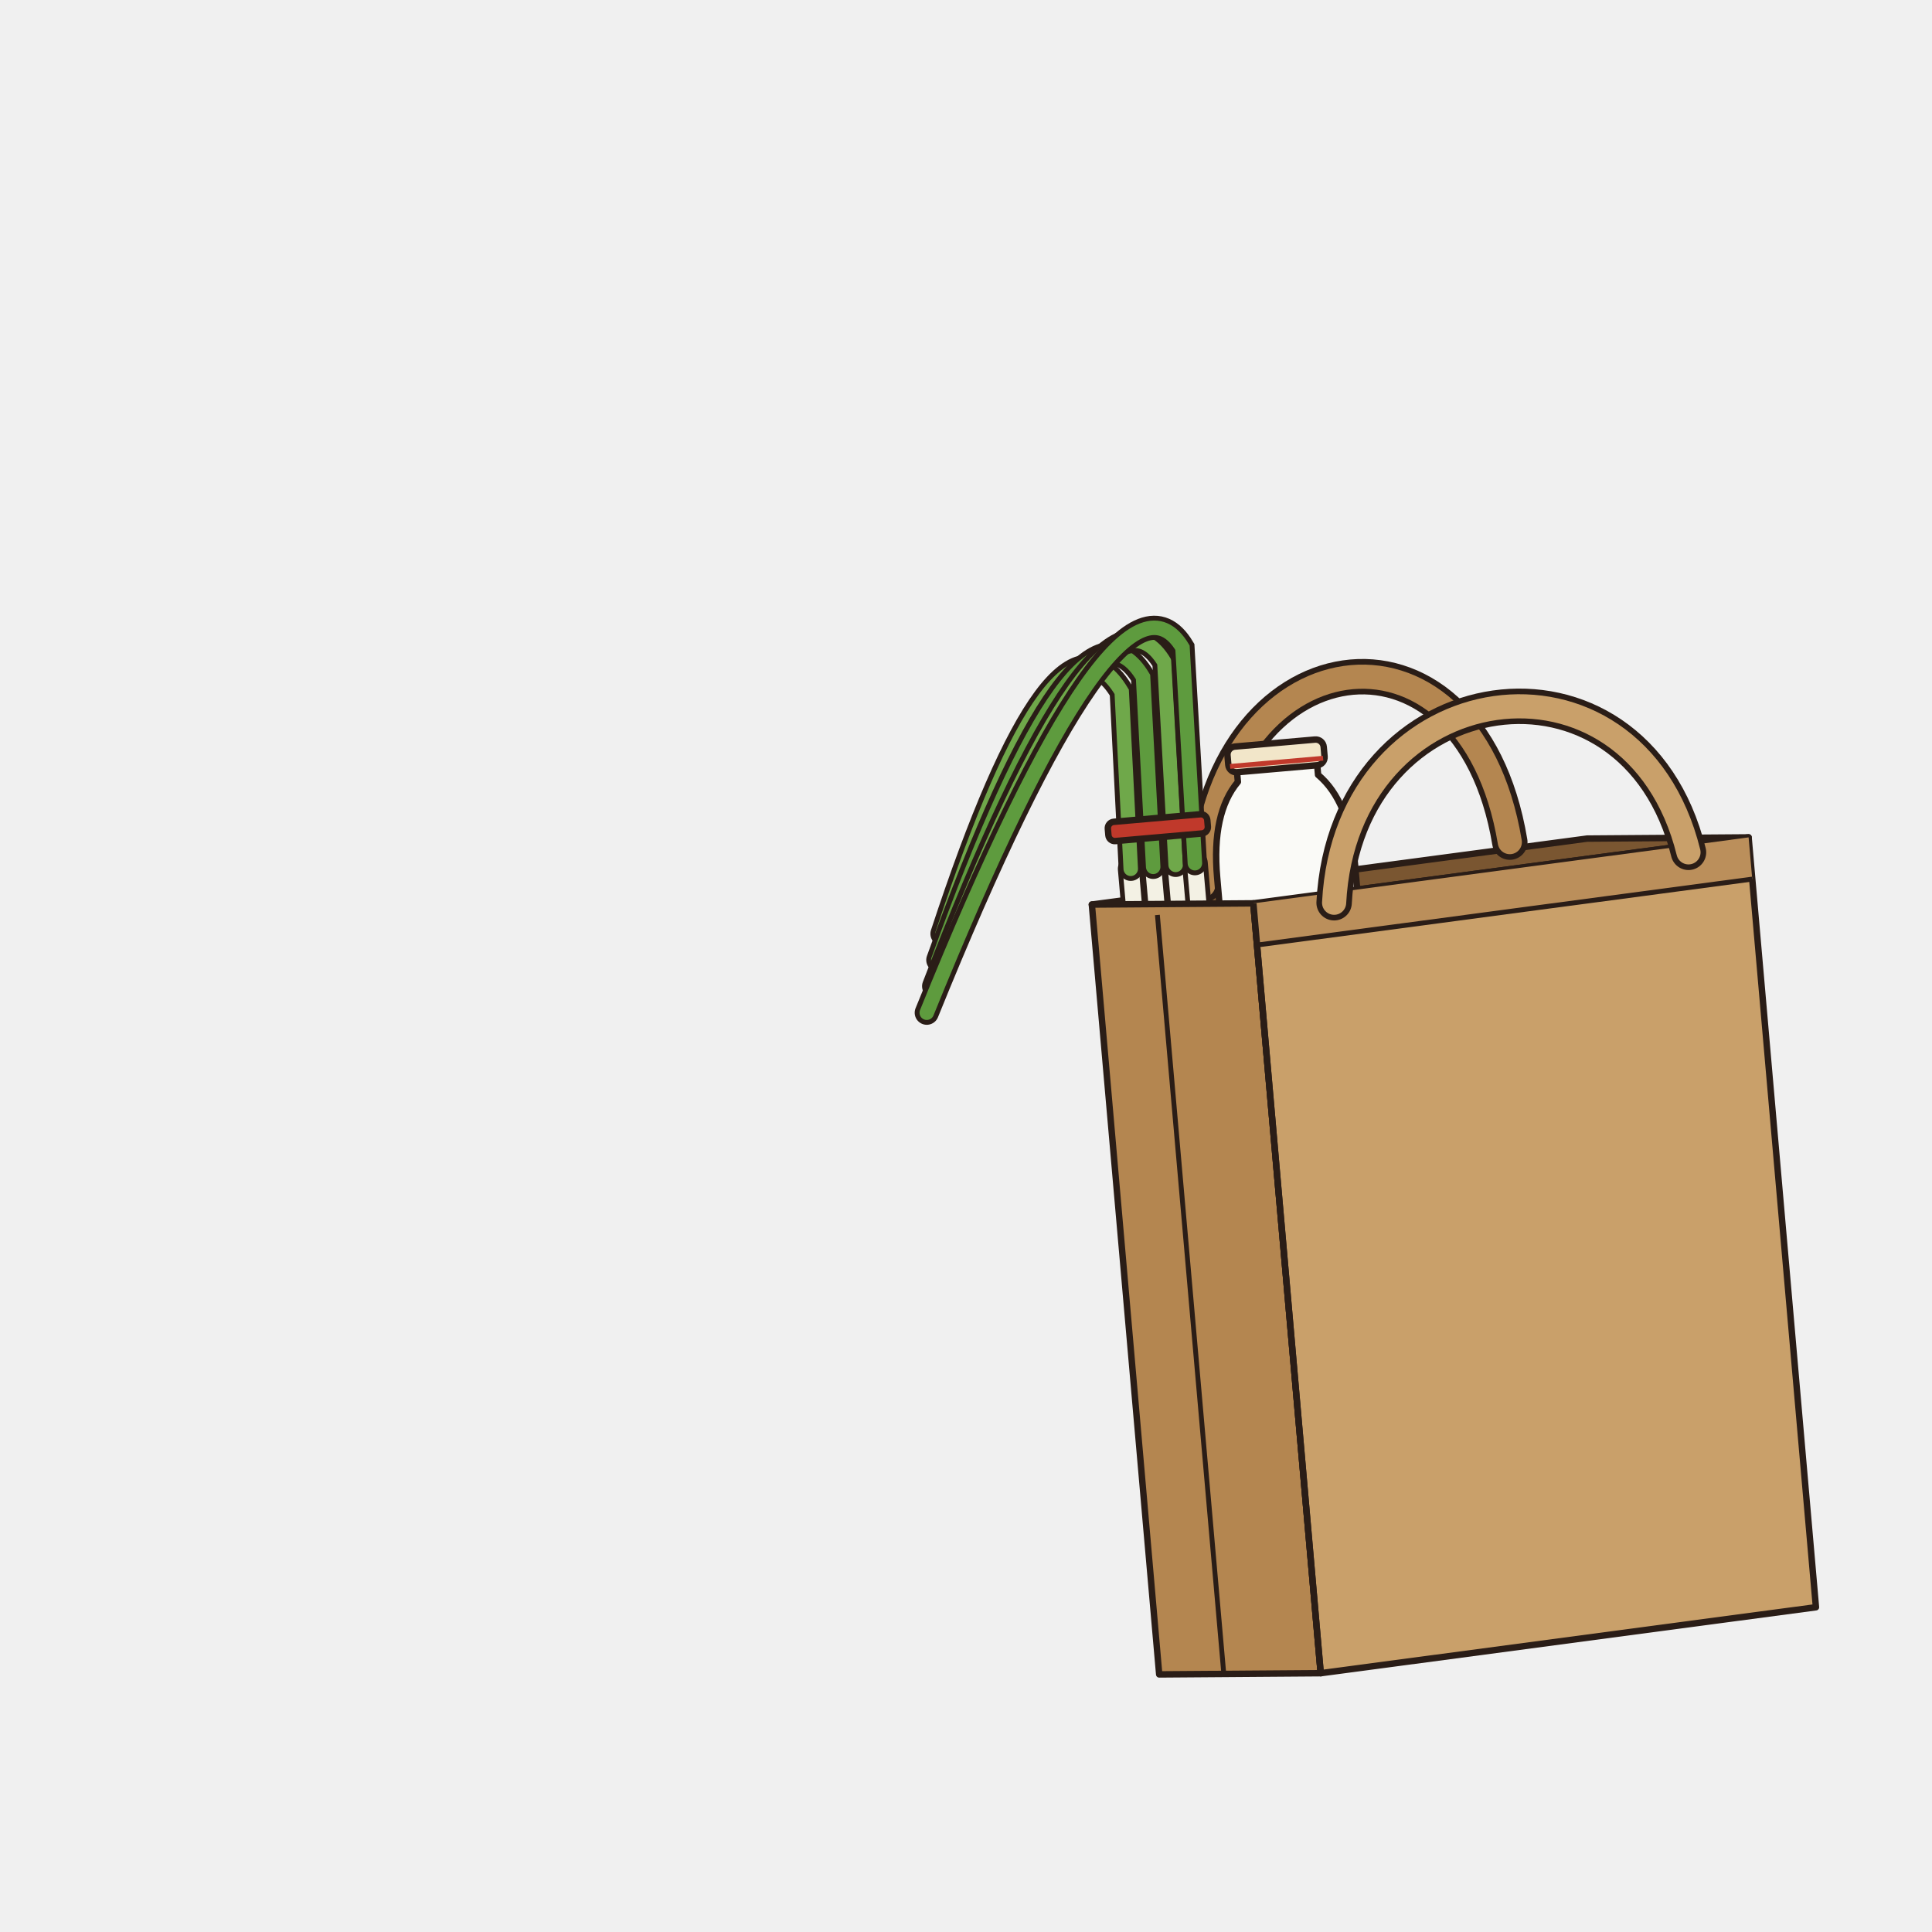
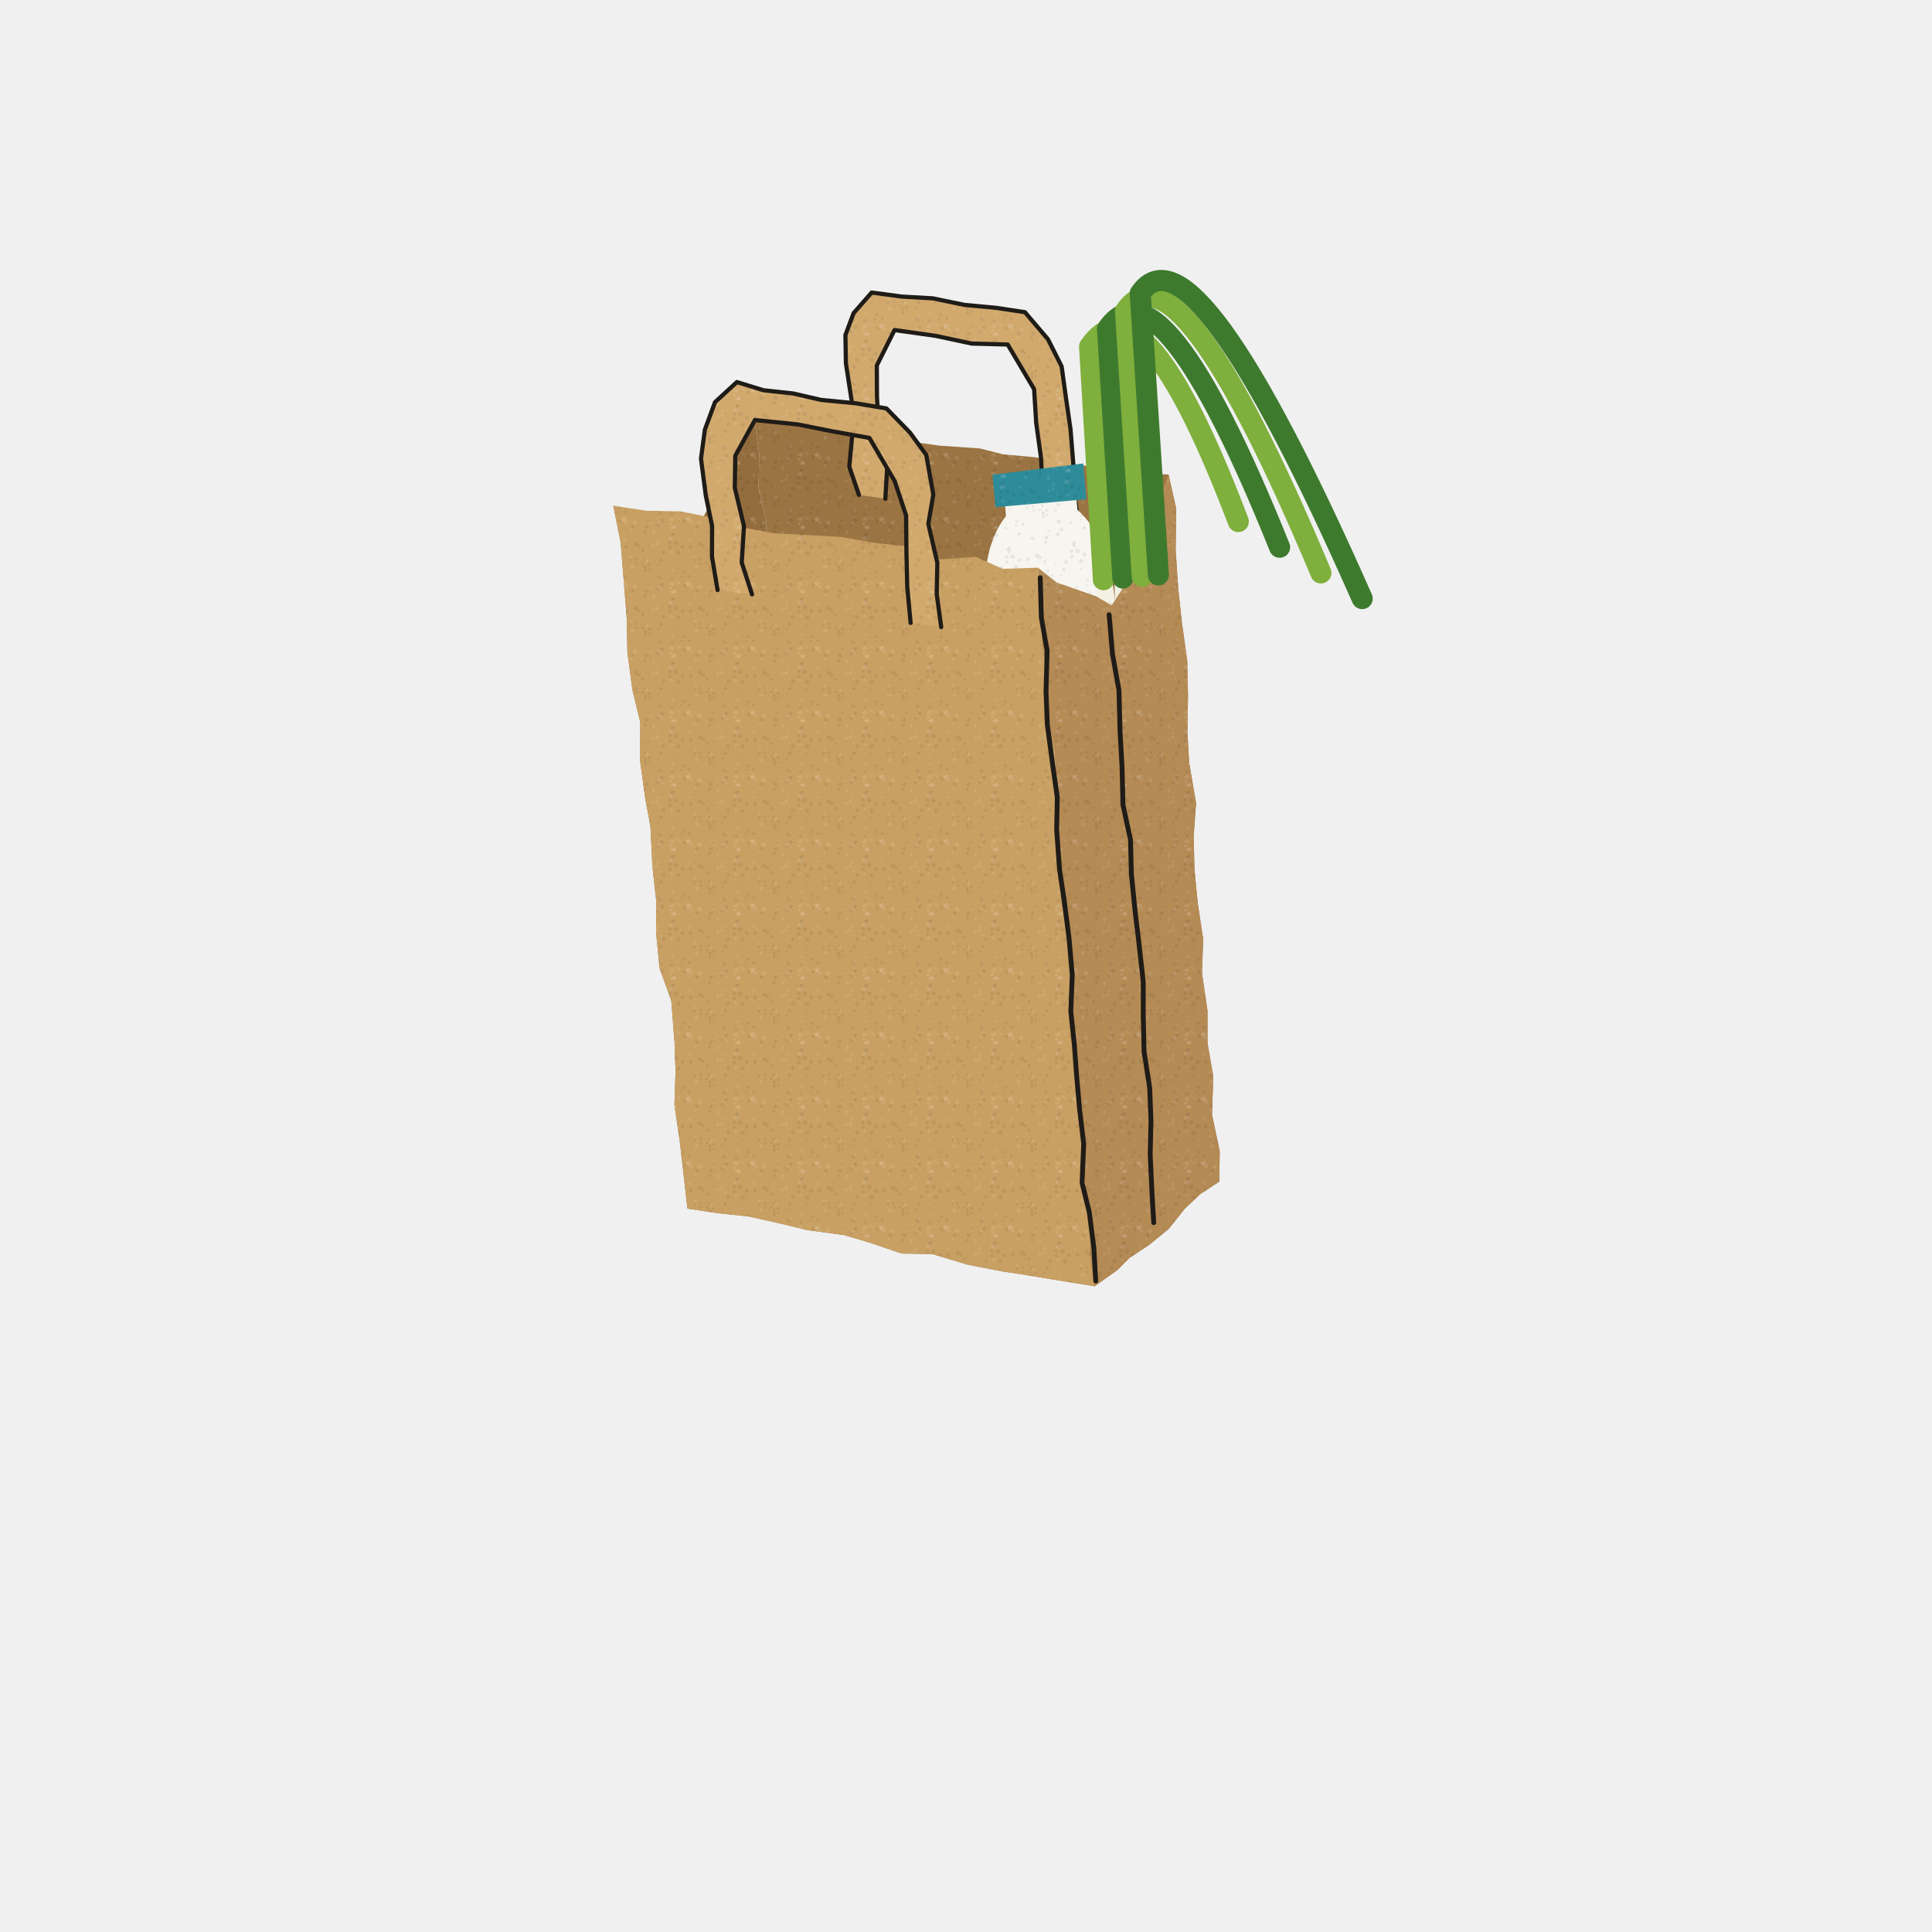
<svg xmlns="http://www.w3.org/2000/svg" width="1200" height="1200" viewBox="0 0 1200 1200">
-   <g transform="translate(720 1040) translate(0 0) rotate(-5) translate(0 0) scale(1 1)">
-     <polygon points="0,-480 310,-494 410,-486 341.8,-482.9 270.5,-479.7 202.3,-476.6 100,-472" fill="#7a5631" stroke="#2a1d17" stroke-width="4" stroke-linejoin="round" stroke-linecap="round" />
-     <path d="M 70 -486 C 90 -640, 250 -650, 262 -496" fill="none" stroke="#2a1d17" stroke-width="22" stroke-linecap="round" />
-     <path d="M 70 -486 C 90 -640, 250 -650, 262 -496" fill="none" stroke="#b48650" stroke-width="15" stroke-linecap="round" />
-     <path d="M 79 -344 Q 79 -330 93 -330 L 151 -330 Q 165 -330 165 -344 L 165 -490 Q 165 -530 147 -548 L 147 -560 L 97 -560 L 97 -548 Q 79 -530 79 -490 Z" fill="#fafaf7" stroke="#2a1d17" stroke-width="4" stroke-linejoin="round" stroke-linecap="round" />
-     <path d="M 153 -486 L 153 -350" stroke="#a9b8bf" stroke-width="7" stroke-linecap="round" />
-     <rect x="89" y="-460" width="66" height="44" rx="4" fill="#fff" stroke="#c0392b" stroke-width="3" />
-     <text x="122" y="-428" font-size="26" font-family="sans-serif" font-weight="700" text-anchor="middle" fill="#c0392b">牛奶</text>
-     <rect x="92" y="-570" width="60" height="16" rx="5" fill="#f2e6c9" stroke="#2a1d17" stroke-width="4" stroke-linejoin="round" stroke-linecap="round" />
-     <line x1="93" y1="-558" x2="151" y2="-558" stroke="#c0392b" stroke-width="3" />
-     <path d="M 26 -380 L 26 -500" stroke="#2a1d17" stroke-width="16" stroke-linecap="round" />
-     <path d="M 26 -380 L 26 -500" stroke="#f3f1e4" stroke-width="10" stroke-linecap="round" />
-     <path d="M 40 -380 L 40 -500" stroke="#2a1d17" stroke-width="16" stroke-linecap="round" />
-     <path d="M 40 -380 L 40 -500" stroke="#f3f1e4" stroke-width="10" stroke-linecap="round" />
-     <path d="M 54 -380 L 54 -500" stroke="#2a1d17" stroke-width="16" stroke-linecap="round" />
-     <path d="M 54 -380 L 54 -500" stroke="#f3f1e4" stroke-width="10" stroke-linecap="round" />
-     <path d="M 66 -380 L 66 -500" stroke="#2a1d17" stroke-width="16" stroke-linecap="round" />
-     <path d="M 66 -380 L 66 -500" stroke="#f3f1e4" stroke-width="10" stroke-linecap="round" />
+   <defs>
+     <pattern id="grain" width="40" height="40" patternUnits="userSpaceOnUse">
+       <circle cx="23.5" cy="38.2" r="0.7" fill="#000" opacity="0.07" />
+       <circle cx="28" cy="2.4" r="1.4" fill="#fff" opacity="0.1" />
+       <circle cx="39.2" cy="21.9" r="0.9" fill="#000" opacity="0.07" />
+       <circle cx="11.7" cy="6.5" r="0.5" fill="#fff" opacity="0.1" />
+       <circle cx="33" cy="7.1" r="1.1" fill="#000" opacity="0.07" />
+       <circle cx="16.1" cy="20.1" r="1" fill="#000" opacity="0.07" />
+       <circle cx="29" cy="19.6" r="1.2" fill="#000" opacity="0.07" />
+       <circle cx="24.5" cy="35.6" r="0.9" fill="#000" opacity="0.07" />
+       <circle cx="10.7" cy="37.5" r="1.1" fill="#fff" opacity="0.1" />
+       <circle cx="21.4" cy="23.6" r="1.3" fill="#000" opacity="0.07" />
+       <circle cx="17.2" cy="39.7" r="1.1" fill="#000" opacity="0.07" />
+       <circle cx="32" cy="9.4" r="0.8" fill="#fff" opacity="0.1" />
+       <circle cx="0.7" cy="32.1" r="1.1" fill="#000" opacity="0.07" />
+       <circle cx="1.7" cy="28.4" r="1.1" fill="#fff" opacity="0.1" />
+       <circle cx="21.7" cy="2" r="0.8" fill="#fff" opacity="0.1" />
+       <circle cx="39.1" cy="29.9" r="0.7" fill="#000" opacity="0.07" />
+       <circle cx="3.7" cy="4.4" r="0.6" fill="#fff" opacity="0.1" />
+       <circle cx="1" cy="34.3" r="1" fill="#000" opacity="0.07" />
+       <circle cx="5.7" cy="23.6" r="0.5" fill="#000" opacity="0.07" />
+       <circle cx="34.4" cy="4.6" r="1.3" fill="#fff" opacity="0.1" />
+       <circle cx="12.3" cy="23.4" r="1.1" fill="#000" opacity="0.07" />
+       <circle cx="23.9" cy="19.6" r="1.2" fill="#000" opacity="0.07" />
+       <circle cx="10.5" cy="27.8" r="1.1" fill="#000" opacity="0.07" />
+       <circle cx="1.6" cy="7.2" r="1.2" fill="#000" opacity="0.07" />
+       <circle cx="26.8" cy="2.7" r="1.3" fill="#fff" opacity="0.1" />
+       <circle cx="15.9" cy="2.7" r="0.6" fill="#fff" opacity="0.1" />
+       <circle cx="34.8" cy="17.9" r="1.3" fill="#000" opacity="0.07" />
+       <circle cx="0.7" cy="10.2" r="1" fill="#000" opacity="0.07" />
+       <circle cx="29.1" cy="4.5" r="1" fill="#fff" opacity="0.1" />
+       <circle cx="5.8" cy="11.6" r="0.6" fill="#fff" opacity="0.1" />
+       <circle cx="21" cy="28.1" r="0.6" fill="#000" opacity="0.07" />
+       <circle cx="3.2" cy="30.7" r="0.9" fill="#000" opacity="0.07" />
+       <circle cx="28.1" cy="15.2" r="0.8" fill="#fff" opacity="0.1" />
+       <circle cx="10.1" cy="38.2" r="1.4" fill="#000" opacity="0.07" />
+       <circle cx="8.8" cy="15.4" r="0.8" fill="#fff" opacity="0.1" />
+       <circle cx="17.5" cy="2.5" r="1.3" fill="#fff" opacity="0.1" />
+       <circle cx="18" cy="13.9" r="1" fill="#000" opacity="0.07" />
+       <circle cx="3.2" cy="3.4" r="0.7" fill="#000" opacity="0.07" />
+       <circle cx="9.3" cy="5" r="1.2" fill="#fff" opacity="0.1" />
+       <circle cx="18.1" cy="13.8" r="1.1" fill="#fff" opacity="0.1" />
+       <circle cx="17" cy="22.6" r="0.9" fill="#fff" opacity="0.1" />
+       <circle cx="17.3" cy="7.7" r="0.9" fill="#fff" opacity="0.1" />
+       <circle cx="31.5" cy="28.1" r="0.8" fill="#000" opacity="0.07" />
+       <circle cx="31.9" cy="25.8" r="0.8" fill="#fff" opacity="0.1" />
+       <circle cx="10.6" cy="1.4" r="0.5" fill="#fff" opacity="0.1" />
+       <circle cx="36.7" cy="19.1" r="1" fill="#000" opacity="0.07" />
+       <circle cx="32.6" cy="31.9" r="1.1" fill="#fff" opacity="0.1" />
+       <circle cx="20.2" cy="1.1" r="0.6" fill="#fff" opacity="0.1" />
+       <circle cx="5.7" cy="18.7" r="0.9" fill="#fff" opacity="0.1" />
+       <circle cx="17.5" cy="12.4" r="1" fill="#000" opacity="0.07" />
+       <circle cx="8.2" cy="17.9" r="0.9" fill="#fff" opacity="0.1" />
+       <circle cx="35.4" cy="30" r="0.7" fill="#000" opacity="0.07" />
+       <circle cx="18.4" cy="11.8" r="0.8" fill="#000" opacity="0.07" />
+       <circle cx="35" cy="27.5" r="0.8" fill="#000" opacity="0.07" />
+       <circle cx="16.1" cy="17" r="1.1" fill="#000" opacity="0.07" />
+       <circle cx="19.9" cy="17.2" r="1.3" fill="#000" opacity="0.07" />
+       <circle cx="8.8" cy="5.8" r="1.2" fill="#000" opacity="0.07" />
+       <circle cx="18.7" cy="7.3" r="1.1" fill="#fff" opacity="0.1" />
+       <circle cx="25.2" cy="3.6" r="1.1" fill="#000" opacity="0.07" />
+       <circle cx="16.6" cy="14.4" r="1.2" fill="#fff" opacity="0.1" />
+       <circle cx="10.5" cy="21.3" r="0.5" fill="#fff" opacity="0.1" />
+       <circle cx="3.4" cy="33.5" r="0.7" fill="#000" opacity="0.07" />
+       <circle cx="18" cy="34.4" r="0.8" fill="#fff" opacity="0.1" />
+       <circle cx="0.6" cy="27.7" r="0.9" fill="#000" opacity="0.07" />
+       <circle cx="6.1" cy="10.4" r="0.8" fill="#fff" opacity="0.1" />
+       <circle cx="11.2" cy="3.1" r="1.2" fill="#000" opacity="0.07" />
+       <circle cx="19" cy="7.8" r="1.1" fill="#fff" opacity="0.1" />
+       <circle cx="28.1" cy="37.9" r="0.9" fill="#000" opacity="0.07" />
+       <circle cx="8.6" cy="31" r="0.7" fill="#000" opacity="0.07" />
+       <circle cx="16.4" cy="5.3" r="1" fill="#fff" opacity="0.1" />
+     </pattern>
+   </defs>
+   <polygon points="757.3,733.9 757.6,715.1 752.8,692.3 753.6,668.5 750,647.9 750,627.8 746.6,604.7 747.3,583.1 743.9,560.7 741.9,540 741.4,519.3 742.9,498.9 738.6,473.7 737.5,453.9 737.9,432.3 737.4,410.3 734.1,386.7 731.8,365.5 730.2,341.4 730.6,316 725.8,294.7 707.1,294.3 685.9,290 667.3,288.8 643.9,284.1 623.2,282.2 608.4,278.5 583.5,276.8 566.7,274.4 547.4,270.5 526.3,267.2 506.2,266.4 488.1,261.8 468.3,259.3 471.5,281 471.2,303.4 476.1,324.5 475,347.9 478.2,370.4 479.1,389.7 480.4,411.7 483.8,432.1 487.6,457 489.2,476.2 490.4,500.5 491.8,518.3 494.5,539.9 496.6,564.5 498.5,584.1 501.6,605.2 504.7,623.1 504.4,643.8 505.7,665.6 510.5,687 528.3,691.6 545.6,695.2 561.9,697.2 583.4,701.7 602.6,705.5 621.6,705.5 641.4,710.5 660.4,717.9 680.5,717.3 699.7,722.3 717.5,727.4 739.8,729.7" fill="#9a7442" />
+   <polygon points="757.3,733.9 757.6,715.1 752.8,692.3 753.6,668.5 750,647.9 750,627.8 746.6,604.7 747.3,583.1 743.9,560.7 741.9,540 741.4,519.3 742.9,498.9 738.6,473.7 737.5,453.9 737.9,432.3 737.4,410.3 734.1,386.7 731.8,365.5 730.2,341.4 730.6,316 725.8,294.7 707.1,294.3 685.9,290 667.3,288.8 643.9,284.1 623.2,282.2 608.4,278.5 583.5,276.8 566.7,274.4 547.4,270.5 526.3,267.2 506.2,266.4 488.1,261.8 468.3,259.3 471.5,281 471.2,303.4 476.1,324.5 475,347.9 478.2,370.4 479.1,389.7 480.4,411.7 483.8,432.1 487.6,457 489.2,476.2 490.4,500.5 491.8,518.3 494.5,539.9 496.6,564.5 498.5,584.1 501.6,605.2 504.7,623.1 504.4,643.8 505.7,665.6 510.5,687 528.3,691.6 545.6,695.2 561.9,697.2 583.4,701.7 602.6,705.5 621.6,705.5 641.4,710.5 660.4,717.9 680.5,717.3 699.7,722.3 717.5,727.4 739.8,729.7" fill="url(#grain)" />
+   <polygon points="670.3,329.3 667.7,309.7 666.8,289.8 664.9,266.5 662,246.5 659.4,227.6 650.9,210.7 636.6,193.9 618.7,191.2 599.2,189.4 579.3,185.3 560.1,184.2 541.4,181.7 530.2,194.5 525.1,208.1 525.4,225.6 529,249.1 529.4,269.6 527.5,289.9 533.5,307.4 549.9,309.8 551,291.2 546,271.2 544.7,246 544.6,227 555.6,205 581.1,208.6 603.6,213.4 625.9,214 642.3,241.7 643.6,262.7 646.6,284.4 647.7,304.7 651.4,327.3" fill="#d1a96d" />
+   <polygon points="670.3,329.3 667.7,309.7 666.8,289.8 664.9,266.5 662,246.5 659.4,227.6 650.9,210.7 636.6,193.9 618.7,191.2 599.2,189.4 579.3,185.3 560.1,184.2 541.4,181.7 530.2,194.5 525.1,208.1 525.4,225.6 529,249.1 529.4,269.6 527.5,289.9 533.5,307.4 549.9,309.8 551,291.2 546,271.2 544.7,246 544.6,227 555.6,205 581.1,208.6 603.6,213.4 625.9,214 642.3,241.7 643.6,262.7 646.6,284.4 647.7,304.7 651.4,327.3" fill="url(#grain)" />
+   <polyline points="670.3,329.3 667.7,309.7 666.8,289.8 664.9,266.5 662,246.5 659.4,227.6 650.9,210.7 636.6,193.9 618.7,191.2 599.2,189.4 579.3,185.3 560.1,184.2 541.4,181.7 530.2,194.5 525.1,208.1 525.4,225.6 529,249.1 529.4,269.6 527.5,289.9 533.5,307.4" fill="none" stroke="#1f1b17" stroke-width="2.6" stroke-linecap="round" stroke-linejoin="round" />
+   <polyline points="549.9,309.8 551,291.2 546,271.2 544.7,246 544.6,227 555.6,205 581.1,208.6 603.6,213.4 625.9,214 642.3,241.7 643.6,262.7 646.6,284.4 647.7,304.7 651.4,327.3" fill="none" stroke="#1f1b17" stroke-width="2.6" stroke-linecap="round" stroke-linejoin="round" />
+   <polygon points="427,750.7 439.4,740.2 451.5,731.2 464.7,724.2 476.9,714.8 485.4,701.8 494.4,696.3 510.5,687 505.7,665.6 504.4,643.8 504.7,623.1 501.6,605.2 498.5,584.1 496.6,564.5 494.5,539.9 491.8,518.3 490.4,500.5 489.2,476.2 487.6,457 483.8,432.1 480.4,411.7 479.1,389.7 478.2,370.4 475,347.9 476.1,324.5 471.2,303.4 471.5,281 468.3,259.3 456.8,280.5 449.5,297.9 438.2,318.5 429.6,337.3 419.5,332.2 407.2,325 395.4,319.6 380.9,314.1 385.5,336.9 387.2,357.9 389.3,384.3 389.7,405.1 392.8,428.5 397.7,448.6 397.6,472.7 400.8,496.2 404,513.2 405.2,537.9 407.7,560.5 407.5,579.1 409.7,601.6 416.9,621.3 418.9,646.5 419.6,665.2 418.9,686.2 422.2,708.7 424.5,728.8" fill="#936d3e" />
+   <polygon points="427,750.7 439.4,740.2 451.5,731.2 464.7,724.2 476.9,714.8 485.4,701.8 494.4,696.3 510.5,687 505.7,665.6 504.4,643.8 504.7,623.1 501.6,605.2 498.5,584.1 496.6,564.5 494.5,539.9 491.8,518.3 490.4,500.5 489.2,476.2 487.6,457 483.8,432.1 480.4,411.7 479.1,389.7 478.2,370.4 475,347.9 476.1,324.5 471.2,303.4 471.5,281 468.3,259.3 456.8,280.5 449.5,297.9 438.2,318.5 429.6,337.3 419.5,332.2 407.2,325 395.4,319.6 380.9,314.1 385.5,336.9 387.2,357.9 389.3,384.3 389.7,405.1 392.8,428.5 397.7,448.6 397.6,472.7 400.8,496.2 404,513.2 405.2,537.9 407.7,560.5 407.5,579.1 409.7,601.6 416.9,621.3 418.9,646.5 419.6,665.2 418.9,686.2 422.2,708.7 424.5,728.8" fill="url(#grain)" />
+   <polygon points="679.9,798.9 694.2,788.7 701.5,781.3 713.5,773.4 726,763.2 735.9,750.7 745.6,741.6 757.3,733.9 739.8,729.7 717.5,727.4 699.7,722.3 680.5,717.3 660.4,717.9 641.4,710.5 621.6,705.5 602.6,705.5 583.4,701.7 561.9,697.2 545.6,695.2 528.3,691.6 510.5,687 494.4,696.3 485.4,701.8 476.9,714.8 464.7,724.2 451.5,731.2 439.4,740.2 427,750.7 446.4,753.6 465.3,755.6 486.5,760.4 501.2,764 524.2,767.1 539.9,771.7 560.1,778.6 579,778.9 601,785.5 622.7,789.7 637.6,792 658.3,795.4" fill="#86623a" />
+   <polygon points="679.9,798.9 694.2,788.7 701.5,781.3 713.5,773.4 726,763.2 735.9,750.7 745.6,741.6 757.3,733.9 739.8,729.7 717.5,727.4 699.7,722.3 680.5,717.3 660.4,717.9 641.4,710.5 621.6,705.5 602.6,705.5 583.4,701.7 561.9,697.2 545.6,695.2 528.3,691.6 510.5,687 494.4,696.3 485.4,701.8 476.9,714.8 464.7,724.2 451.5,731.2 439.4,740.2 427,750.7 446.4,753.6 465.3,755.6 486.5,760.4 501.2,764 524.2,767.1 539.9,771.7 560.1,778.6 579,778.9 601,785.5 622.7,789.7 637.6,792 658.3,795.4" fill="url(#grain)" />
+   <g transform="translate(654.8 407.4) rotate(-5) scale(1.013) translate(0 0)">
+     <path d="M -39 98 Q -39 110 -27 110 L 27 110 Q 39 110 39 98 L 39 -34 Q 39 -70 22 -88 L 22 -98 L -22 -98 L -22 -88 Q -39 -70 -39 -34 Z" fill="#f7f5ef" />
+     <path d="M -39 98 Q -39 110 -27 110 L 27 110 Q 39 110 39 98 L 39 -34 Q 39 -70 22 -88 L 22 -98 L -22 -98 L -22 -88 Q -39 -70 -39 -34 Z" fill="url(#grain)" />
+     <path d="M 23 -30 L 23 96" stroke="#e4e0d4" stroke-width="12" stroke-linecap="round" />
+     <polygon points="-28,-114 28,-116 28,-94 -28,-94" fill="#2e8c9a" />
+     <polygon points="-28,-114 28,-116 28,-94 -28,-94" fill="url(#grain)" />
  </g>
-   <g transform="translate(720 1040) translate(0 0) rotate(-5) translate(0 0) scale(1 1)">
-     <polygon points="0,0 100,8 100,-472 50,-476 0,-480" fill="#b48650" stroke="#2a1d17" stroke-width="4" stroke-linejoin="round" stroke-linecap="round" />
-     <polygon points="100,8 410,-6 410,-486 341.8,-482.9 270.5,-479.7 202.3,-476.6 100,-472" fill="#c9a06a" stroke="#2a1d17" stroke-width="4" stroke-linejoin="round" stroke-linecap="round" />
-     <polygon points="100,-472 202.3,-476.6 270.5,-479.7 341.8,-482.9 410,-486 410,-460 341.8,-456.9 270.5,-453.7 202.3,-450.6 100,-446" fill="#bb8f5b" stroke="none" />
-     <polyline points="100,-446 202.3,-450.6 270.5,-453.7 341.8,-456.9 410,-460" fill="none" stroke="#2a1d17" stroke-width="3" />
-     <line x1="100" y1="8" x2="100" y2="-472" stroke="#2a1d17" stroke-width="4" />
-     <line x1="40" y1="3" x2="40" y2="-470" stroke="#2a1d17" stroke-width="3" />
-     <path d="M 150 -468 C 170 -610, 350 -620, 372 -480" fill="none" stroke="#2a1d17" stroke-width="22" stroke-linecap="round" />
-     <path d="M 150 -468 C 170 -610, 350 -620, 372 -480" fill="none" stroke="#c9a06a" stroke-width="15" stroke-linecap="round" />
-     <path d="M 26 -500 L 30 -610 Q -4 -680 -94 -470" fill="none" stroke="#2a1d17" stroke-width="15" stroke-linecap="round" />
-     <path d="M 26 -500 L 30 -610 Q -4 -680 -94 -470" fill="none" stroke="#6fa84a" stroke-width="9" stroke-linecap="round" />
-     <path d="M 40 -500 L 44 -618 Q 10 -688 -98 -454" fill="none" stroke="#2a1d17" stroke-width="15" stroke-linecap="round" />
-     <path d="M 40 -500 L 44 -618 Q 10 -688 -98 -454" fill="none" stroke="#5e9b3e" stroke-width="9" stroke-linecap="round" />
-     <path d="M 54 -500 L 58 -626 Q 24 -696 -102 -438" fill="none" stroke="#2a1d17" stroke-width="15" stroke-linecap="round" />
-     <path d="M 54 -500 L 58 -626 Q 24 -696 -102 -438" fill="none" stroke="#6fa84a" stroke-width="9" stroke-linecap="round" />
-     <path d="M 66 -500 L 70 -634 Q 36 -704 -108 -422" fill="none" stroke="#2a1d17" stroke-width="15" stroke-linecap="round" />
-     <path d="M 66 -500 L 70 -634 Q 36 -704 -108 -422" fill="none" stroke="#5e9b3e" stroke-width="9" stroke-linecap="round" />
-     <rect x="14" y="-530" width="62" height="12" rx="4" fill="#c0392b" stroke="#2a1d17" stroke-width="4" stroke-linejoin="round" stroke-linecap="round" />
+   <g transform="translate(709.6 475.2) rotate(-5) scale(1.0068) translate(0 0)">
+     <path d="M -21 0 Q -23 -60 -19 -120 L -9 -120 Q -5 -60 -7 0 Q -14 12 -21 0 Z" fill="#f3f1e4" />
+     <path d="M -21 0 Q -23 -60 -19 -120 L -9 -120 Q -5 -60 -7 0 Q -14 12 -21 0 Z" fill="url(#grain)" />
+     <path d="M -18 6 l -4 12 M -14 8 l 0 14 M -10 6 l 5 11" stroke="#e4e0d4" stroke-width="2" stroke-linecap="round" />
+     <path d="M -9 0 Q -11 -60 -7 -120 L 3 -120 Q 7 -60 5 0 Q -2 12 -9 0 Z" fill="#f3f1e4" />
+     <path d="M -9 0 Q -11 -60 -7 -120 L 3 -120 Q 7 -60 5 0 Q -2 12 -9 0 Z" fill="url(#grain)" />
+     <path d="M -6 6 l -4 12 M -2 8 l 0 14 M 2 6 l 5 11" stroke="#e4e0d4" stroke-width="2" stroke-linecap="round" />
+     <path d="M 3 0 Q 1 -60 5 -120 L 15 -120 Q 19 -60 17 0 Q 10 12 3 0 Z" fill="#f3f1e4" />
+     <path d="M 3 0 Q 1 -60 5 -120 L 15 -120 Q 19 -60 17 0 Q 10 12 3 0 Z" fill="url(#grain)" />
+     <path d="M 6 6 l -4 12 M 10 8 l 0 14 M 14 6 l 5 11" stroke="#e4e0d4" stroke-width="2" stroke-linecap="round" />
+     <path d="M 13 0 Q 11 -60 15 -120 L 25 -120 Q 29 -60 27 0 Q 20 12 13 0 Z" fill="#f3f1e4" />
+     <path d="M 13 0 Q 11 -60 15 -120 L 25 -120 Q 29 -60 27 0 Q 20 12 13 0 Z" fill="url(#grain)" />
+     <path d="M 16 6 l -4 12 M 20 8 l 0 14 M 24 6 l 5 11" stroke="#e4e0d4" stroke-width="2" stroke-linecap="round" />
+   </g>
+   <polygon points="679.9,798.9 658.3,795.4 637.6,792 622.7,789.7 601,785.5 579,778.9 560.1,778.6 539.9,771.7 524.2,767.1 501.2,764 486.5,760.4 465.3,755.6 446.4,753.6 427,750.7 424.5,728.8 422.2,708.7 418.9,686.2 419.6,665.2 418.9,646.5 416.9,621.3 409.7,601.6 407.5,579.1 407.7,560.5 405.2,537.9 404,513.2 400.8,496.2 397.6,472.7 397.7,448.6 392.8,428.5 389.7,405.1 389.3,384.3 387.2,357.9 385.5,336.9 380.9,314.1 401.2,317.2 422.5,317.6 440.2,321.1 461.5,327.7 480.5,331.2 501.2,332.3 522.3,333.5 544.5,337.4 563.8,339.3 584,347.4 606.2,345.9 622.8,353.3 644.7,352.6 646.8,375.2 647,400.7 650.5,423.8 649.2,445 655,467.1 656.2,491.3 655.2,513 659.6,538.7 658.9,558.1 663.5,582.7 664.7,601.6 665.1,628.2 668.1,650.3 669.4,669.5 670.9,692.3 672.2,712.7 674.4,735.3 678.1,759.9 676.9,777.8" fill="#c9a063" />
+   <polygon points="679.9,798.9 658.3,795.4 637.6,792 622.7,789.7 601,785.5 579,778.9 560.1,778.6 539.9,771.7 524.2,767.1 501.2,764 486.5,760.4 465.3,755.6 446.4,753.6 427,750.7 424.5,728.8 422.2,708.7 418.9,686.2 419.6,665.2 418.9,646.5 416.9,621.3 409.7,601.6 407.5,579.1 407.7,560.5 405.2,537.9 404,513.2 400.8,496.2 397.6,472.7 397.7,448.6 392.8,428.5 389.7,405.1 389.3,384.3 387.2,357.9 385.5,336.9 380.9,314.1 401.2,317.2 422.5,317.6 440.2,321.1 461.5,327.7 480.5,331.2 501.2,332.3 522.3,333.5 544.5,337.4 563.8,339.3 584,347.4 606.2,345.9 622.8,353.3 644.7,352.6 646.8,375.2 647,400.7 650.5,423.8 649.2,445 655,467.1 656.2,491.3 655.2,513 659.6,538.7 658.9,558.1 663.5,582.7 664.7,601.6 665.1,628.2 668.1,650.3 669.4,669.5 670.9,692.3 672.2,712.7 674.4,735.3 678.1,759.9 676.9,777.8" fill="url(#grain)" />
+   <polygon points="584.6,389.5 581.8,369 582.2,349.6 576.6,325.4 579.7,307.2 575.3,282.5 565.1,268.6 550.6,253.7 531.6,250.5 510,248.4 492.7,244.4 474.2,242.4 457.7,237.3 444.1,249.8 437.8,266.9 435.4,284.9 438.4,307.9 442.3,326.7 442.2,345.7 445.7,366.5 467.1,369.2 460.7,349.4 462.1,326.7 456.4,303 456.7,283.1 468.9,260.9 495.5,263.6 517,267.9 540,272 555.7,298.8 562.8,320.2 563,343.1 563.5,364.5 565.6,386.9" fill="#d1a96d" />
+   <polygon points="584.6,389.5 581.8,369 582.2,349.6 576.6,325.4 579.7,307.2 575.3,282.5 565.1,268.6 550.6,253.7 531.6,250.5 510,248.4 492.7,244.4 474.2,242.4 457.7,237.3 444.1,249.8 437.8,266.9 435.4,284.9 438.4,307.9 442.3,326.7 442.2,345.7 445.7,366.5 467.1,369.2 460.7,349.4 462.1,326.7 456.4,303 456.7,283.1 468.9,260.9 495.5,263.6 517,267.9 540,272 555.7,298.8 562.8,320.2 563,343.1 563.5,364.5 565.6,386.9" fill="url(#grain)" />
+   <polyline points="584.6,389.5 581.8,369 582.2,349.6 576.6,325.4 579.7,307.2 575.3,282.5 565.1,268.6 550.6,253.7 531.6,250.5 510,248.4 492.7,244.4 474.2,242.4 457.7,237.3 444.1,249.8 437.8,266.9 435.4,284.9 438.4,307.9 442.3,326.7 442.2,345.7 445.7,366.5" fill="none" stroke="#1f1b17" stroke-width="2.6" stroke-linecap="round" stroke-linejoin="round" />
+   <polyline points="467.1,369.2 460.7,349.4 462.1,326.7 456.4,303 456.7,283.1 468.9,260.9 495.5,263.6 517,267.9 540,272 555.7,298.8 562.8,320.2 563,343.1 563.5,364.5 565.6,386.9" fill="none" stroke="#1f1b17" stroke-width="2.6" stroke-linecap="round" stroke-linejoin="round" />
+   <polygon points="679.9,798.9 676.9,777.8 678.1,759.9 674.4,735.3 672.2,712.7 670.9,692.3 669.4,669.5 668.1,650.3 665.1,628.2 664.7,601.6 663.5,582.7 658.9,558.1 659.6,538.7 655.2,513 656.2,491.3 655,467.1 649.2,445 650.5,423.8 647,400.7 646.8,375.2 644.7,352.6 656.3,361.8 668.3,366 680.6,370.3 690.5,376 701.8,358.6 709.7,336 716.8,318 725.8,294.7 730.6,316 730.2,341.4 731.8,365.5 734.1,386.7 737.4,410.3 737.9,432.3 737.5,453.9 738.6,473.7 742.9,498.9 741.4,519.3 741.9,540 743.9,560.7 747.3,583.1 746.6,604.7 750,627.8 750,647.9 753.6,668.5 752.8,692.3 757.6,715.1 757.3,733.9 745.6,741.6 735.9,750.7 726,763.2 713.5,773.4 701.5,781.3 694.2,788.7" fill="#b48a55" />
+   <polygon points="679.9,798.9 676.9,777.8 678.1,759.9 674.4,735.3 672.2,712.7 670.9,692.3 669.4,669.5 668.1,650.3 665.1,628.2 664.7,601.6 663.5,582.7 658.9,558.1 659.6,538.7 655.2,513 656.2,491.3 655,467.1 649.2,445 650.5,423.8 647,400.7 646.8,375.2 644.7,352.6 656.3,361.8 668.3,366 680.6,370.3 690.5,376 701.8,358.6 709.7,336 716.8,318 725.8,294.7 730.6,316 730.2,341.4 731.8,365.5 734.1,386.7 737.4,410.3 737.9,432.3 737.5,453.9 738.6,473.7 742.9,498.9 741.4,519.3 741.9,540 743.9,560.7 747.3,583.1 746.6,604.7 750,627.8 750,647.9 753.6,668.5 752.8,692.3 757.6,715.1 757.3,733.9 745.6,741.6 735.9,750.7 726,763.2 713.5,773.4 701.5,781.3 694.2,788.7" fill="url(#grain)" />
+   <polyline points="680.6,795.7 679.4,775.1 676.6,753 672.1,734.7 673.1,710.4 670.6,689.4 668.7,668.1 667.3,649 665.1,628.2 666,605.6 664,582.8 661.1,560.1 658.1,540.1 656.3,515.4 656.7,495.3 653.8,474.8 650.5,450 649.7,429.3 650.4,404.3 646.8,383.6 646.1,358.8" fill="none" stroke="#1f1b17" stroke-width="3" stroke-linecap="round" stroke-linejoin="round" />
+   <polyline points="716.6,759.4 715.5,740.5 714.4,716.8 714.9,696.2 714.1,675.8 710.6,653.1 710.1,631.3 710.1,609.9 707.3,584.8 705.1,566.6 702.7,542.6 702.2,521.7 697.5,499.9 696.9,475.8 695.7,454.8 695,428.7 691,406.4 688.9,381.8" fill="none" stroke="#1f1b17" stroke-width="3" stroke-linecap="round" stroke-linejoin="round" />
+   <g transform="translate(709.6 475.2) rotate(-5) scale(1.0068) translate(0 0)">
+     <path d="M -14 -116 L -10 -260 Q 26.8 -304.5 72 -144.5" fill="none" stroke="#7faf3c" stroke-width="13" stroke-linecap="round" stroke-linejoin="round" />
+     <path d="M -2 -116 L 2 -270 Q 38.8 -314.5 96 -126.5" fill="none" stroke="#3e7a2e" stroke-width="13" stroke-linecap="round" stroke-linejoin="round" />
+     <path d="M 10 -116 L 14 -280 Q 50.8 -324.5 120 -108.5" fill="none" stroke="#7faf3c" stroke-width="13" stroke-linecap="round" stroke-linejoin="round" />
+     <path d="M 20 -116 L 24 -290 Q 60.8 -334.5 144 -90.5" fill="none" stroke="#3e7a2e" stroke-width="13" stroke-linecap="round" stroke-linejoin="round" />
  </g>
</svg>
